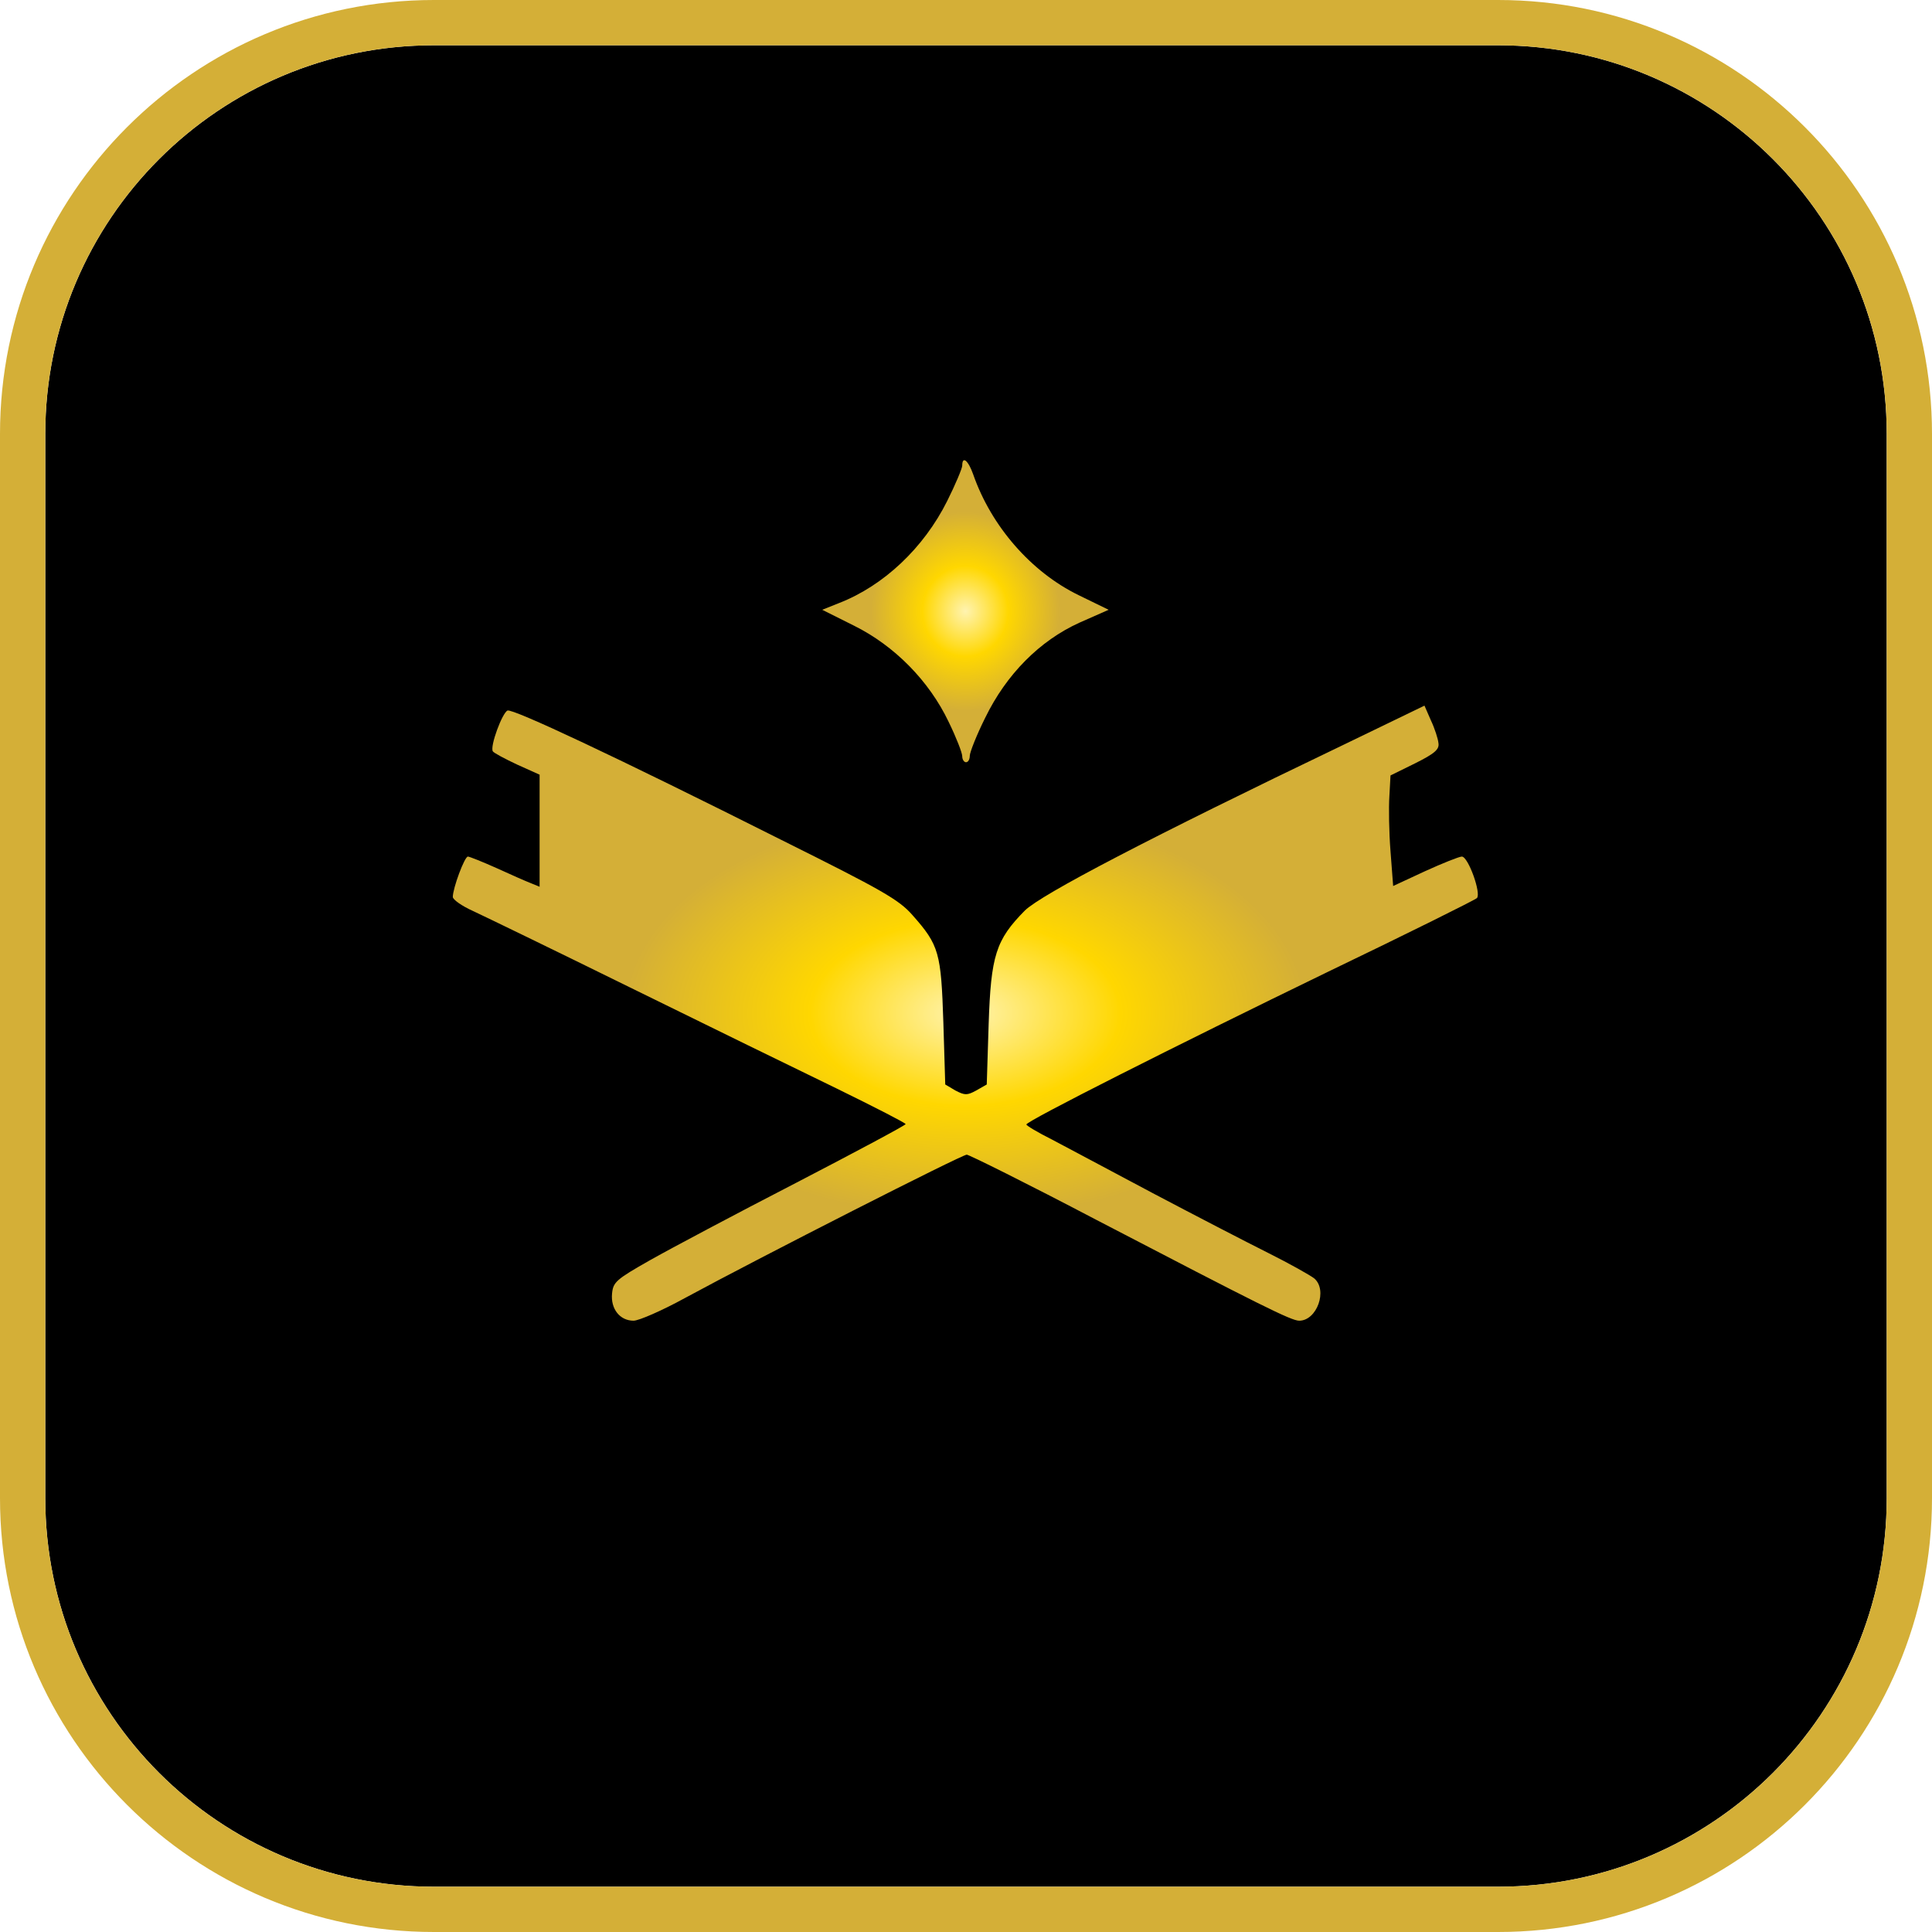
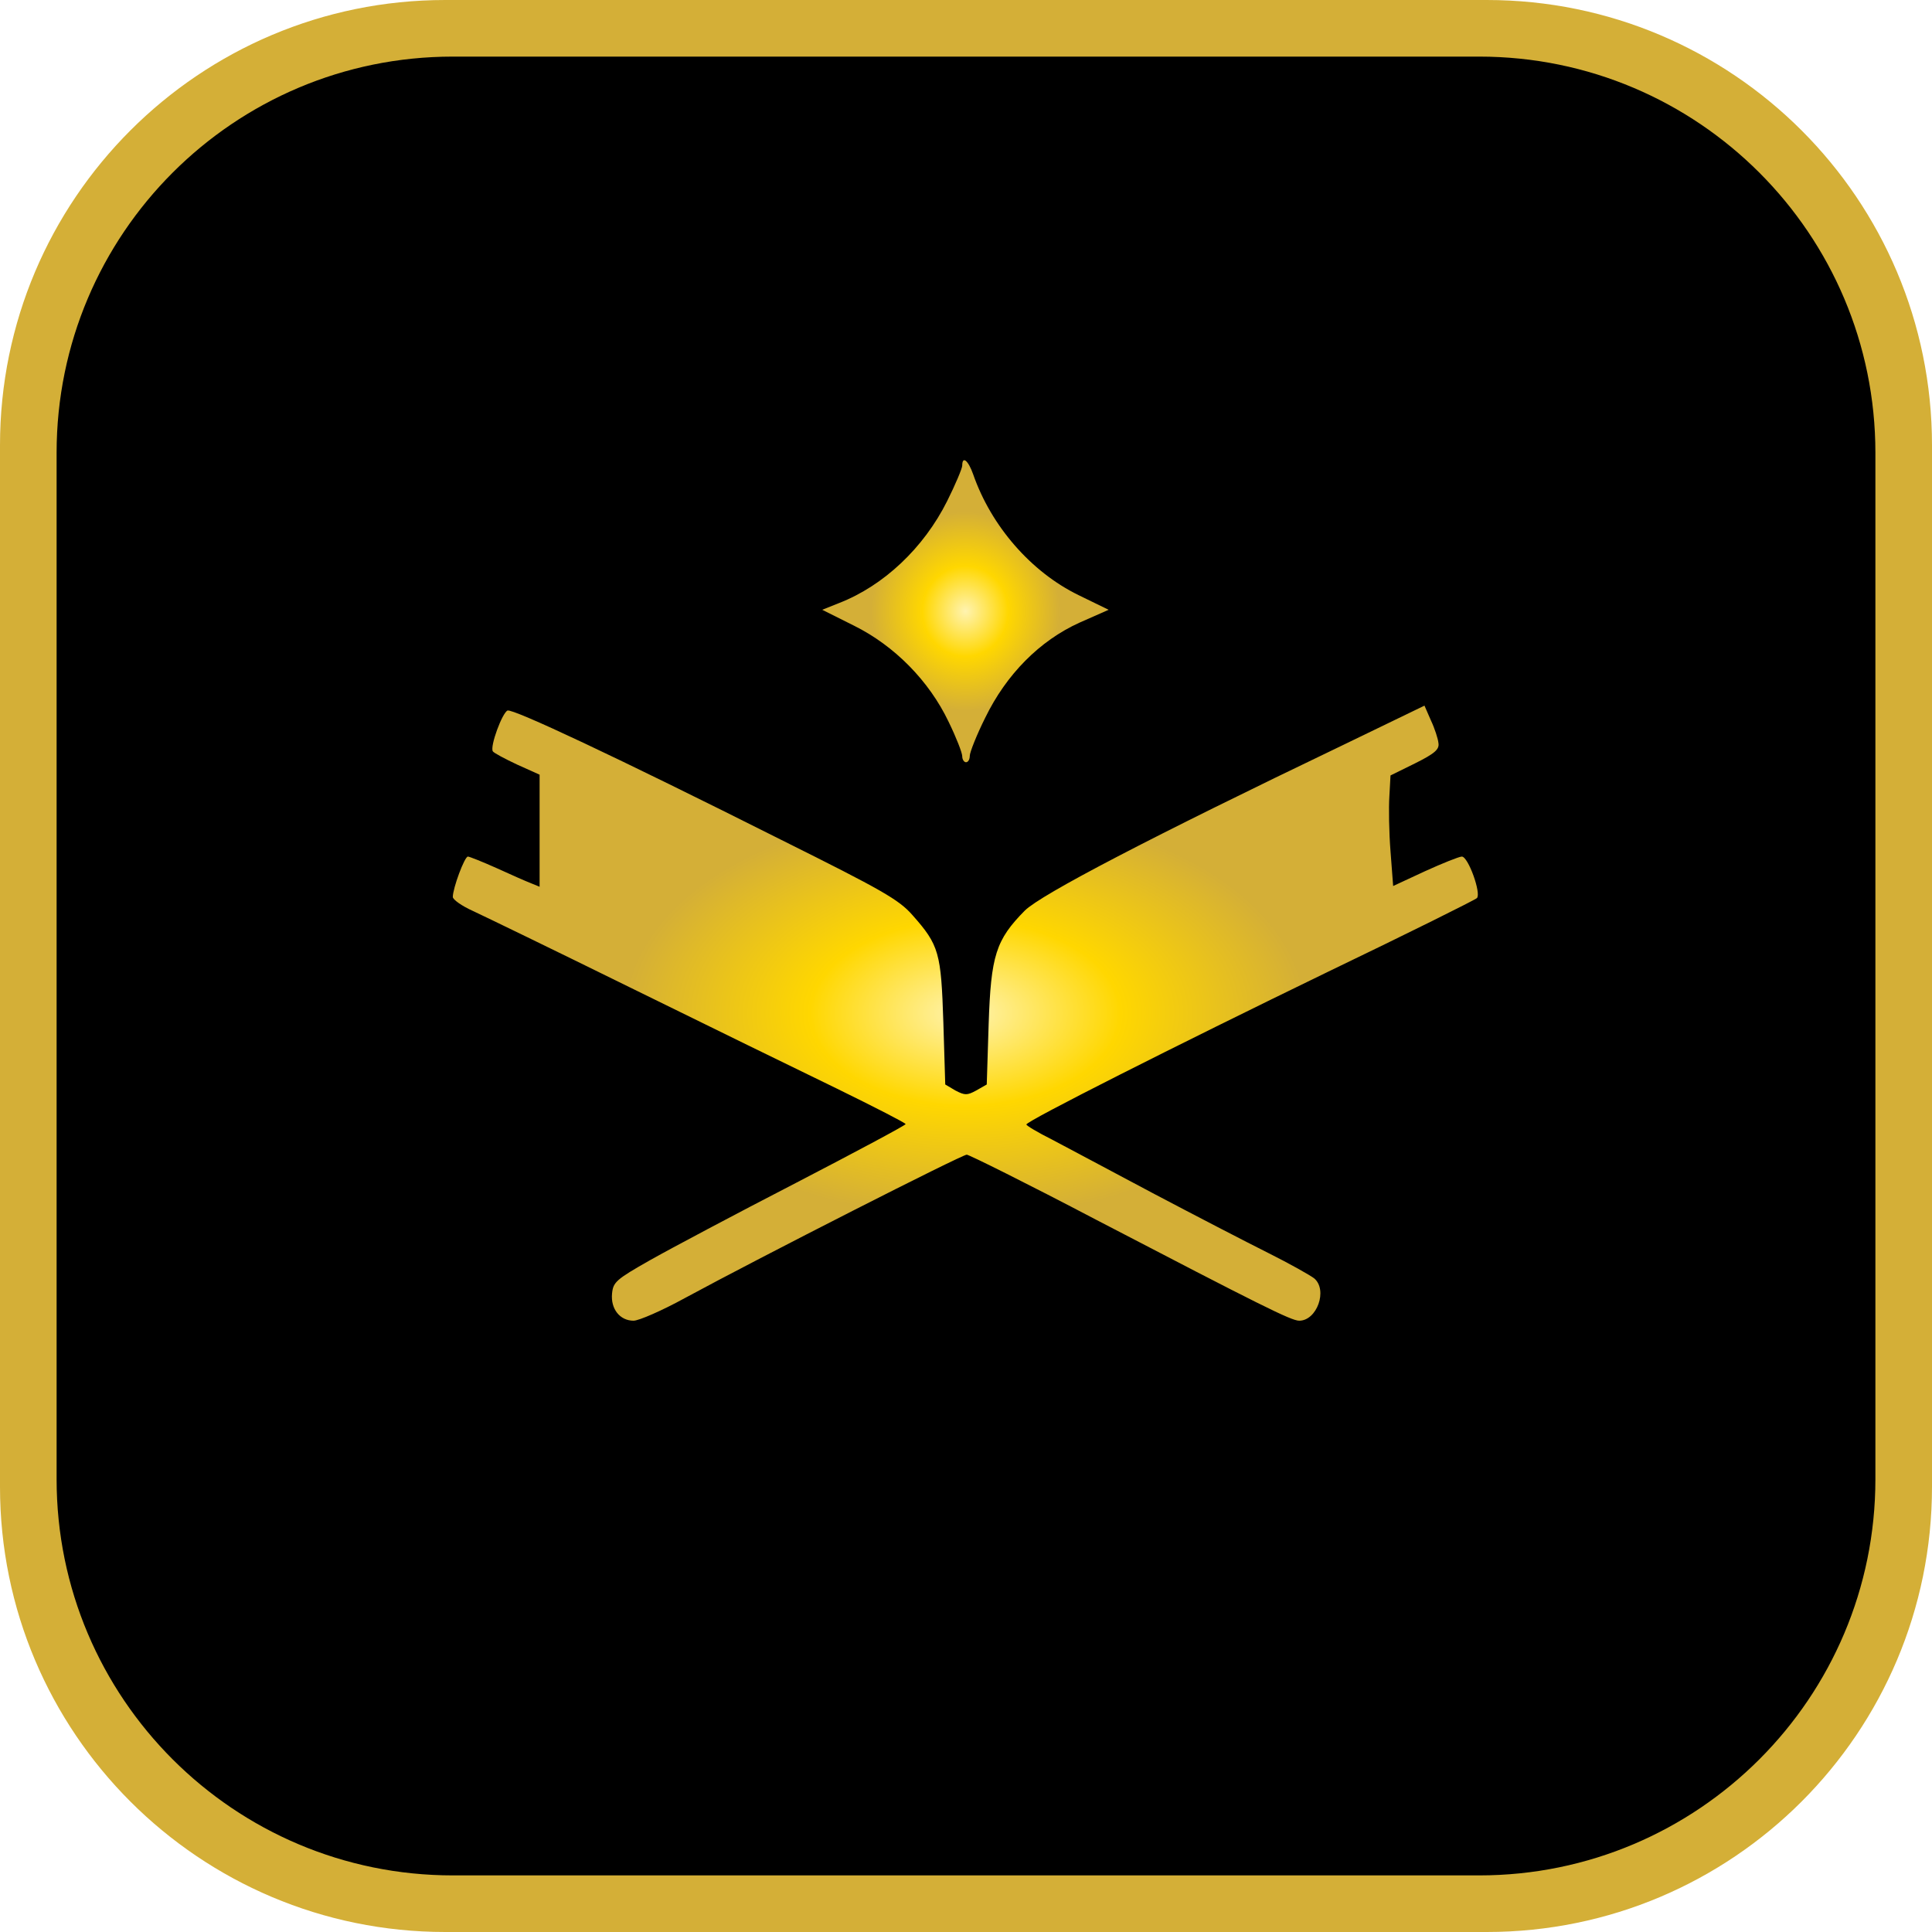
- <svg xmlns="http://www.w3.org/2000/svg" version="1.0" width="512" height="512" viewBox="0 0 512 512" preserveAspectRatio="xMidYMid meet">
+ <svg xmlns="http://www.w3.org/2000/svg" version="1.0" width="512" height="512" viewBox="0 0 512 512" preserveAspectRatio="xMidYMid meet" shape-rendering="geometricPrecision">
  <defs>
    <radialGradient id="goldGrad" cx="50%" cy="50%" r="60%">
      <stop offset="0%" stop-color="#FFF3B0" />
      <stop offset="25%" stop-color="#FFD700" />
      <stop offset="55%" stop-color="#D4AF37" />
      <stop offset="100%" stop-color="#D4AF37" />
    </radialGradient>
  </defs>
-   <rect x="12" y="12" width="488" height="488" rx="103" fill="#000000" />
-   <rect x="6" y="6" width="500" height="500" rx="109" fill="none" stroke="url(#goldGrad)" stroke-width="12" />
+   <rect x="10" y="10" width="492" height="492" rx="110" fill="#000000" />
+   <rect x="5" y="5" width="502" height="502" rx="113" fill="none" stroke="url(#goldGrad)" stroke-width="10" />
+   <rect x="10" y="10" width="492" height="492" rx="110" fill="none" stroke="url(#goldGrad)" stroke-width="10" />
  <g transform="translate(0,553) scale(0.1,-0.1)" fill="url(#goldGrad)" stroke="none">
    <path d="M2579 4273 c48 -138 154 -259 279 -320 l80 -39 -77 -34 c-106 -48 -194 -137 -250 -252 -23 -46 -41 -92 -41 -101 0 -9 -4 -17 -10 -17 -5 0 -10 7 -10 16 0 9 -16 50 -36 91 -52 109 -144 202 -251 255 l-84 42 45 18 c118 46 224 146 286 270 22 44 40 87 40 94 0 27 16 14 29 -23z" />
    <path d="M3812 3561 c3 -17 -10 -28 -62 -54 l-65 -32 -3 -55 c-2 -30 -1 -96 3 -146 l7 -92 84 39 c46 21 91 39 98 39 17 0 52 -98 40 -110 -5 -5 -182 -93 -394 -195 -408 -198 -800 -396 -800 -405 0 -3 30 -21 68 -40 37 -20 157 -83 267 -142 110 -58 247 -129 305 -158 58 -29 113 -60 123 -68 36 -31 7 -112 -40 -112 -21 0 -101 40 -539 268 -181 95 -336 172 -342 172 -13 0 -544 -270 -747 -380 -60 -33 -122 -60 -136 -60 -36 0 -61 31 -57 72 3 30 10 37 100 88 53 30 228 123 387 205 160 83 291 153 291 156 0 3 -82 45 -182 94 -101 49 -347 169 -548 268 -201 99 -389 190 -417 203 -29 13 -53 30 -53 37 0 23 31 107 40 107 4 0 39 -14 77 -31 37 -17 78 -35 91 -40 l22 -9 0 149 0 148 -60 27 c-32 15 -62 31 -64 35 -8 13 25 102 39 108 15 5 282 -120 726 -343 267 -133 311 -158 347 -199 71 -80 76 -100 82 -285 l5 -164 27 -16 c25 -13 31 -13 55 0 l28 16 5 159 c6 183 19 224 96 302 44 43 331 193 844 439 l215 104 17 -39 c10 -21 19 -49 20 -60z" />
  </g>
</svg>
